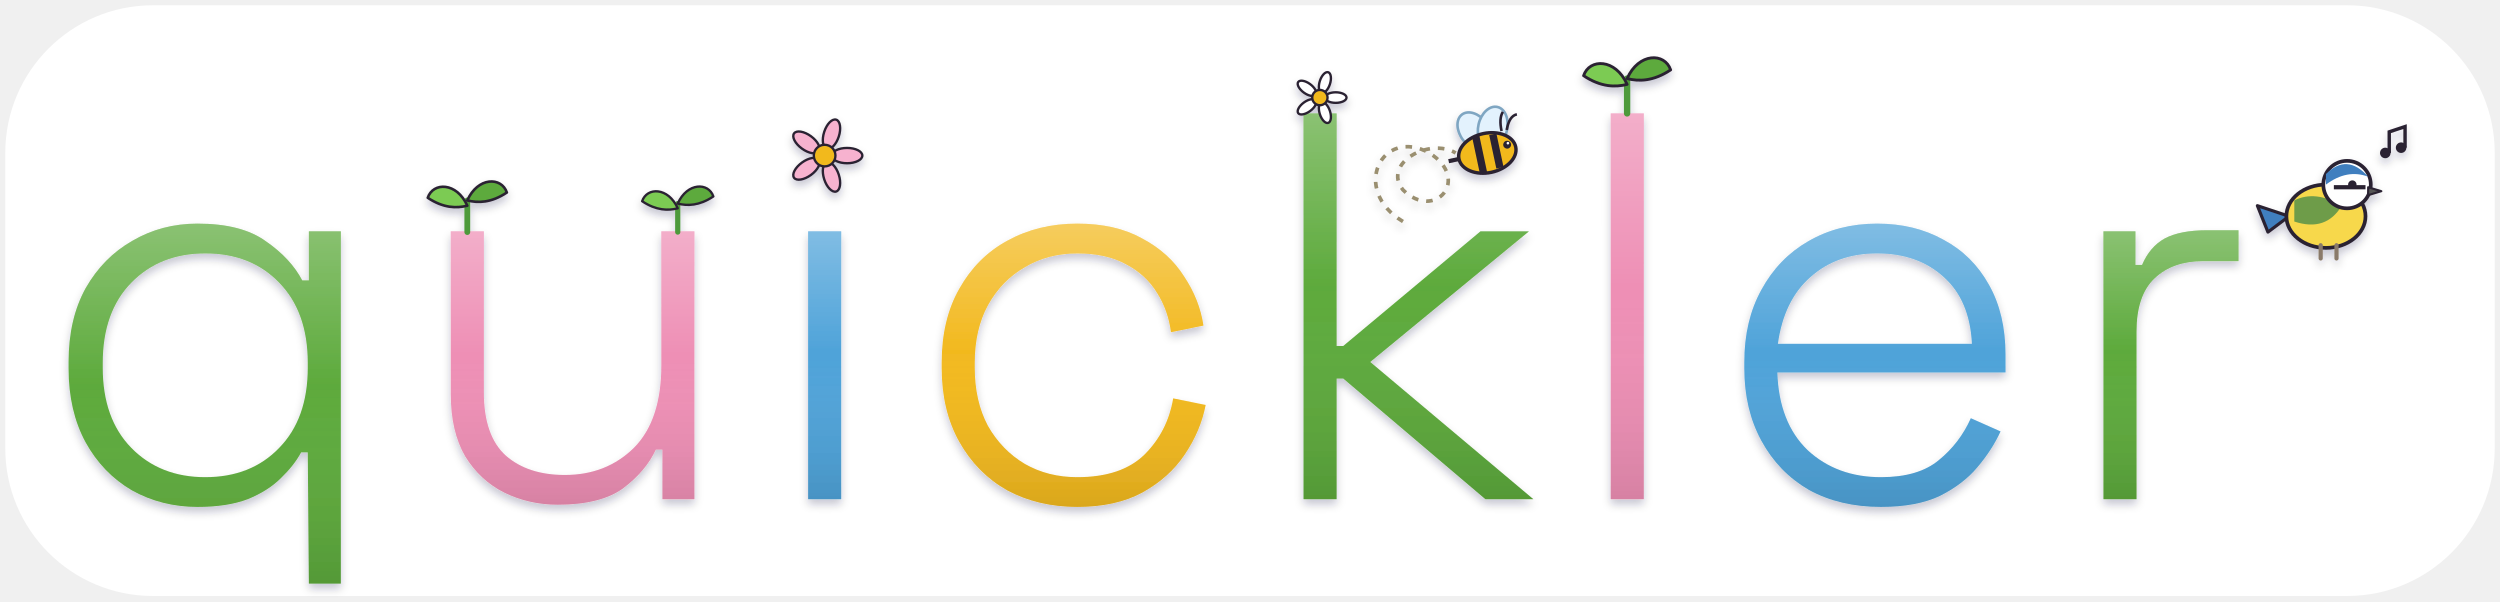
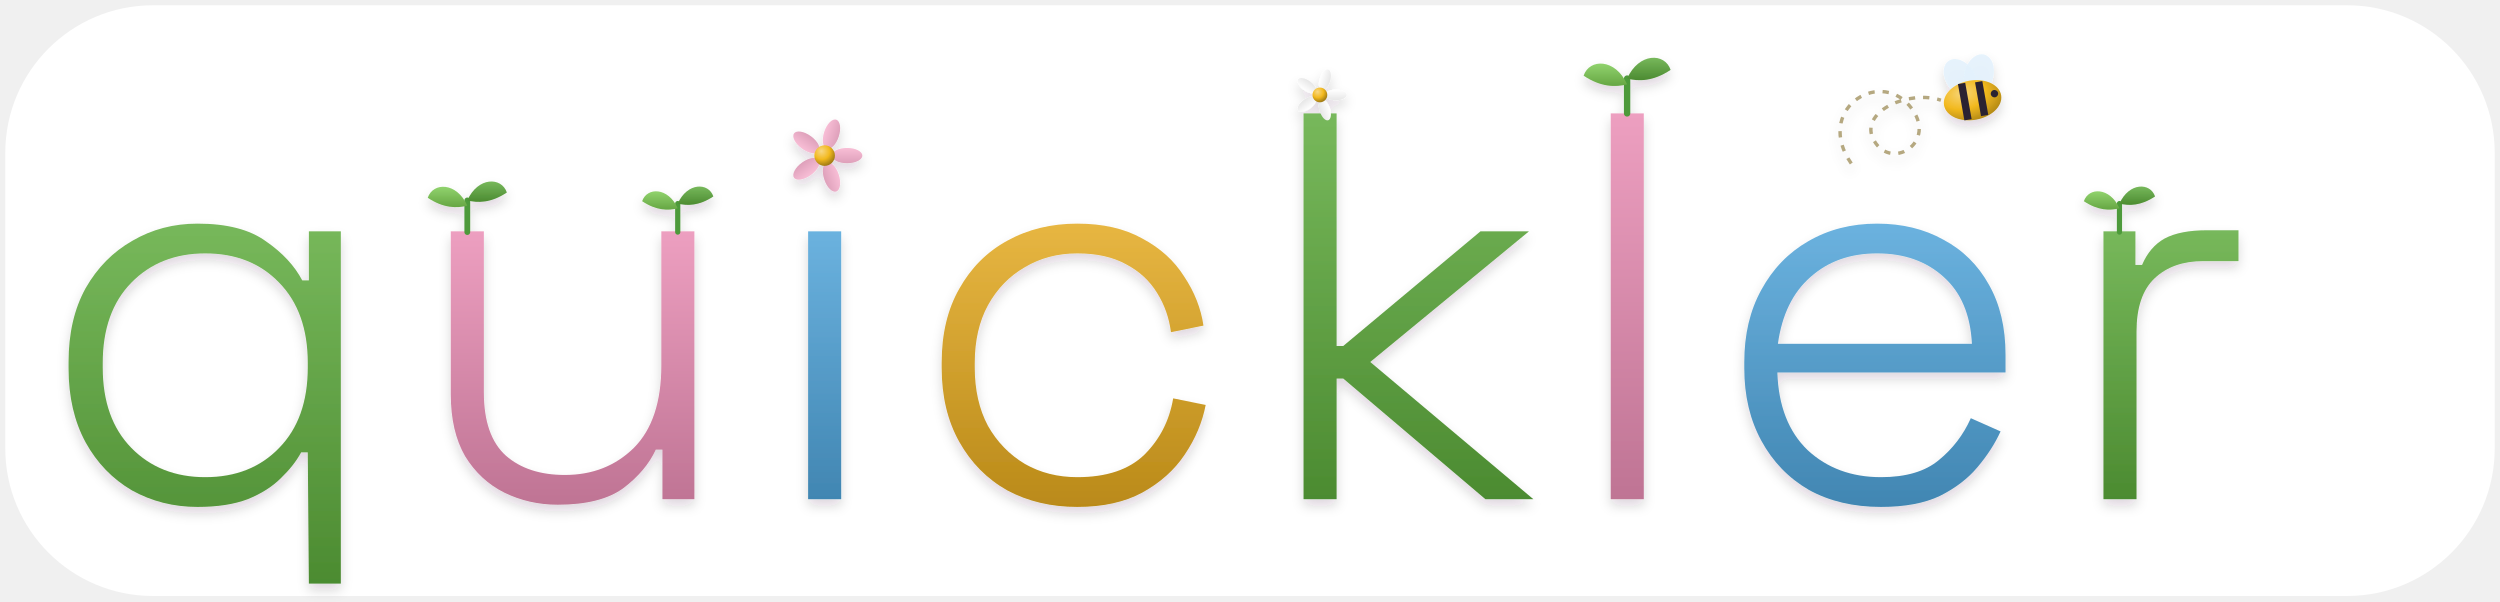
- <svg xmlns="http://www.w3.org/2000/svg" width="1896" height="456" viewBox="-12 -32 948 228" role="img" aria-label="Quickler first day of spring logo">
+ <svg xmlns="http://www.w3.org/2000/svg" width="1896" height="456" viewBox="-12 -32 948 228" role="img" aria-label="Quickler logo">
  <defs>
-     <filter id="ds" x="-5%" y="-10%" width="110%" height="130%">
-       <feDropShadow dx="0" dy="2" stdDeviation="1.6" flood-color="#1b1030" flood-opacity=".22" />
+     <filter id="lift" x="-6%" y="-12%" width="112%" height="134%">
+       <feDropShadow dx="0" dy="2.5" stdDeviation="2.2" flood-color="#241830" flood-opacity=".16" />
    </filter>
-     <linearGradient id="shine" x1="0" y1="0" x2="0" y2="1">
-       <stop stop-color="#fff" stop-opacity=".28" />
-       <stop offset=".45" stop-color="#fff" stop-opacity="0" />
-       <stop offset="1" stop-color="#000" stop-opacity=".10" />
+     <linearGradient id="L5DAA3C" x1="0" y1="0" x2="0" y2="1">
+       <stop stop-color="#77B85B" />
+       <stop offset="1" stop-color="#4C8B31" />
    </linearGradient>
+     <linearGradient id="LE98DB4" x1="0" y1="0" x2="0" y2="1">
+       <stop stop-color="#ED9FC0" />
+       <stop offset="1" stop-color="#BF7494" />
+     </linearGradient>
+     <linearGradient id="L4FA3D9" x1="0" y1="0" x2="0" y2="1">
+       <stop stop-color="#6BB2DF" />
+       <stop offset="1" stop-color="#4186B2" />
+     </linearGradient>
+     <linearGradient id="LE3A81E" x1="0" y1="0" x2="0" y2="1">
+       <stop stop-color="#E7B642" />
+       <stop offset="1" stop-color="#BA8A19" />
+     </linearGradient>
+     <linearGradient id="sl1" x1="0" y1="0" x2="0" y2="1">
+       <stop stop-color="#91D36E" />
+       <stop offset="1" stop-color="#66A643" />
+     </linearGradient>
+     <linearGradient id="sl2" x1="0" y1="0" x2="0" y2="1">
+       <stop stop-color="#77B85B" />
+       <stop offset="1" stop-color="#4C8B31" />
+     </linearGradient>
+     <linearGradient id="blos" x1="0" y1="0" x2="0" y2="1">
+       <stop stop-color="#F8BED6" />
+       <stop offset="1" stop-color="#DEA0BA" />
+     </linearGradient>
+     <radialGradient id="blosc" cx="0.38" cy="0.32" r="0.7" fx="0.34" fy="0.28">
+       <stop stop-color="#F8D884" />
+       <stop offset=".55" stop-color="#F2B91F" />
+       <stop offset="1" stop-color="#9D7814" />
+     </radialGradient>
+     <linearGradient id="blos2" x1="0" y1="0" x2="0" y2="1">
+       <stop stop-color="#FFFFFF" />
+       <stop offset="1" stop-color="#E6E6E6" />
+     </linearGradient>
+     <radialGradient id="blos2c" cx="0.38" cy="0.32" r="0.7" fx="0.34" fy="0.28">
+       <stop stop-color="#F8D884" />
+       <stop offset=".55" stop-color="#F2B91F" />
+       <stop offset="1" stop-color="#9D7814" />
+     </radialGradient>
+     <radialGradient id="bee" cx="0.38" cy="0.32" r="0.7" fx="0.34" fy="0.28">
+       <stop stop-color="#F7D579" />
+       <stop offset=".55" stop-color="#F2B91F" />
+       <stop offset="1" stop-color="#B68B17" />
+     </radialGradient>
  </defs>
  <rect x="-10" y="-30" width="944" height="224" rx="56" fill="#FFFFFF" />
-   <g filter="url(#ds)">
-     <path d="M105.124 189.3L104.706 139.535H102.198C100.387 142.879 97.809 146.153 94.465 149.358C91.26 152.563 87.08 155.21 81.925 157.3C76.77 159.251 70.43 160.226 62.906 160.226C53.849 160.226 45.559 158.136 38.035 153.956C30.65 149.637 24.798 143.576 20.479 135.773C16.16 127.831 14 118.496 14 107.767V105.259C14 94.391 16.16 85.056 20.479 77.253C24.938 69.45 30.859 63.459 38.244 59.279C45.629 54.96 53.849 52.8 62.906 52.8C74.053 52.8 82.691 55.029 88.822 59.488C95.092 63.807 99.69 68.754 102.616 74.327H105.124V55.726H117.246V189.3H105.124ZM65.832 148.94C77.397 148.94 86.732 145.248 93.838 137.863C101.083 130.478 104.706 120.307 104.706 107.349V105.677C104.706 92.719 101.083 82.548 93.838 75.163C86.732 67.778 77.397 64.086 65.832 64.086C54.407 64.086 45.071 67.778 37.826 75.163C30.581 82.548 26.958 92.719 26.958 105.677V107.349C26.958 120.307 30.581 130.478 37.826 137.863C45.071 145.248 54.407 148.94 65.832 148.94Z" fill="#5DAA3C" />
-     <path d="M199.484 159.39C192.239 159.39 185.481 157.857 179.211 154.792C173.081 151.727 168.134 147.129 164.372 140.998C160.75 134.728 158.938 126.925 158.938 117.59V55.726H171.478V116.754C171.478 127.761 174.265 135.773 179.838 140.789C185.412 145.666 192.866 148.104 202.201 148.104C212.651 148.104 221.36 144.69 228.326 137.863C235.293 130.896 238.776 120.446 238.776 106.513V55.726H251.316V157.3H239.194V138.49H236.686C234.178 143.924 230.068 148.801 224.355 153.12C218.643 157.3 210.352 159.39 199.484 159.39Z" fill="#EE8FB5" />
-     <path d="M294.439 157.3V55.726H306.979V157.3H294.439Z" fill="#4FA3D9" />
-     <path d="M396.499 160.226C386.607 160.226 377.759 158.136 369.956 153.956C362.293 149.637 356.232 143.506 351.773 135.564C347.315 127.622 345.085 118.287 345.085 107.558V105.468C345.085 94.6 347.315 85.265 351.773 77.462C356.232 69.52 362.293 63.459 369.956 59.279C377.759 54.96 386.607 52.8 396.499 52.8C406.253 52.8 414.473 54.681 421.161 58.443C427.989 62.066 433.283 66.873 437.045 72.864C440.947 78.716 443.385 84.916 444.36 91.465L432.029 93.973C431.333 88.539 429.591 83.593 426.804 79.134C424.018 74.536 420.116 70.913 415.1 68.266C410.084 65.479 403.884 64.086 396.499 64.086C389.115 64.086 382.496 65.828 376.644 69.311C370.792 72.655 366.125 77.462 362.641 83.732C359.297 89.863 357.625 97.178 357.625 105.677V107.349C357.625 115.848 359.297 123.233 362.641 129.503C366.125 135.634 370.792 140.441 376.644 143.924C382.496 147.268 389.115 148.94 396.499 148.94C407.646 148.94 416.145 146.084 421.997 140.371C427.849 134.519 431.472 127.413 432.865 119.053L445.196 121.561C443.942 128.11 441.295 134.38 437.254 140.371C433.353 146.223 427.989 151.03 421.161 154.792C414.473 158.415 406.253 160.226 396.499 160.226Z" fill="#F2B91F" />
-     <path d="M482.302 157.3V11H494.842V99.198H497.35L549.391 55.726H567.783L507.591 105.259L569.455 157.3H551.272L497.35 111.529H494.842V157.3H482.302Z" fill="#5DAA3C" />
-     <path d="M598.787 157.3V11H611.327V157.3Z" fill="#EE8FB5" />
-     <path d="M701.266 160.226C690.816 160.226 681.689 158.066 673.886 153.747C666.223 149.288 660.232 143.088 655.912 135.146C651.593 127.204 649.433 118.078 649.433 107.767V105.259C649.433 94.809 651.593 85.683 655.912 77.88C660.232 69.938 666.153 63.807 673.677 59.488C681.341 55.029 690.049 52.8 699.802 52.8C709.277 52.8 717.637 54.82 724.883 58.861C732.267 62.762 738.049 68.475 742.229 75.999C746.409 83.384 748.5 92.231 748.5 102.542V109.23H661.974C662.392 121.909 666.223 131.732 673.469 138.699C680.853 145.526 690.119 148.94 701.266 148.94C710.74 148.94 718.055 146.78 723.211 142.461C728.505 138.142 732.546 132.847 735.333 126.577L746.619 131.593C744.529 136.191 741.603 140.719 737.841 145.178C734.218 149.497 729.48 153.12 723.628 156.046C717.776 158.833 710.322 160.226 701.266 160.226ZM662.182 98.362H735.75C735.193 87.355 731.64 78.925 725.091 73.073C718.543 67.082 710.113 64.086 699.802 64.086C689.631 64.086 681.201 67.082 674.513 73.073C667.825 78.925 663.715 87.355 662.182 98.362Z" fill="#4FA3D9" />
-     <path d="M785.63 157.3V55.726H797.752V68.475H800.26C802.21 63.877 805.067 60.533 808.829 58.443C812.73 56.353 818.094 55.308 824.922 55.308H836.835V67.012H823.459C815.795 67.012 809.665 69.172 805.067 73.491C800.469 77.81 798.17 84.568 798.17 93.764V157.3H785.63Z" fill="#5DAA3C" />
-     <path d="M105.124 189.3L104.706 139.535H102.198C100.387 142.879 97.809 146.153 94.465 149.358C91.26 152.563 87.08 155.21 81.925 157.3C76.77 159.251 70.43 160.226 62.906 160.226C53.849 160.226 45.559 158.136 38.035 153.956C30.65 149.637 24.798 143.576 20.479 135.773C16.16 127.831 14 118.496 14 107.767V105.259C14 94.391 16.16 85.056 20.479 77.253C24.938 69.45 30.859 63.459 38.244 59.279C45.629 54.96 53.849 52.8 62.906 52.8C74.053 52.8 82.691 55.029 88.822 59.488C95.092 63.807 99.69 68.754 102.616 74.327H105.124V55.726H117.246V189.3H105.124ZM65.832 148.94C77.397 148.94 86.732 145.248 93.838 137.863C101.083 130.478 104.706 120.307 104.706 107.349V105.677C104.706 92.719 101.083 82.548 93.838 75.163C86.732 67.778 77.397 64.086 65.832 64.086C54.407 64.086 45.071 67.778 37.826 75.163C30.581 82.548 26.958 92.719 26.958 105.677V107.349C26.958 120.307 30.581 130.478 37.826 137.863C45.071 145.248 54.407 148.94 65.832 148.94Z" fill="url(#shine)" />
-     <path d="M199.484 159.39C192.239 159.39 185.481 157.857 179.211 154.792C173.081 151.727 168.134 147.129 164.372 140.998C160.75 134.728 158.938 126.925 158.938 117.59V55.726H171.478V116.754C171.478 127.761 174.265 135.773 179.838 140.789C185.412 145.666 192.866 148.104 202.201 148.104C212.651 148.104 221.36 144.69 228.326 137.863C235.293 130.896 238.776 120.446 238.776 106.513V55.726H251.316V157.3H239.194V138.49H236.686C234.178 143.924 230.068 148.801 224.355 153.12C218.643 157.3 210.352 159.39 199.484 159.39Z" fill="url(#shine)" />
-     <path d="M294.439 157.3V55.726H306.979V157.3H294.439Z" fill="url(#shine)" />
-     <path d="M396.499 160.226C386.607 160.226 377.759 158.136 369.956 153.956C362.293 149.637 356.232 143.506 351.773 135.564C347.315 127.622 345.085 118.287 345.085 107.558V105.468C345.085 94.6 347.315 85.265 351.773 77.462C356.232 69.52 362.293 63.459 369.956 59.279C377.759 54.96 386.607 52.8 396.499 52.8C406.253 52.8 414.473 54.681 421.161 58.443C427.989 62.066 433.283 66.873 437.045 72.864C440.947 78.716 443.385 84.916 444.36 91.465L432.029 93.973C431.333 88.539 429.591 83.593 426.804 79.134C424.018 74.536 420.116 70.913 415.1 68.266C410.084 65.479 403.884 64.086 396.499 64.086C389.115 64.086 382.496 65.828 376.644 69.311C370.792 72.655 366.125 77.462 362.641 83.732C359.297 89.863 357.625 97.178 357.625 105.677V107.349C357.625 115.848 359.297 123.233 362.641 129.503C366.125 135.634 370.792 140.441 376.644 143.924C382.496 147.268 389.115 148.94 396.499 148.94C407.646 148.94 416.145 146.084 421.997 140.371C427.849 134.519 431.472 127.413 432.865 119.053L445.196 121.561C443.942 128.11 441.295 134.38 437.254 140.371C433.353 146.223 427.989 151.03 421.161 154.792C414.473 158.415 406.253 160.226 396.499 160.226Z" fill="url(#shine)" />
-     <path d="M482.302 157.3V11H494.842V99.198H497.35L549.391 55.726H567.783L507.591 105.259L569.455 157.3H551.272L497.35 111.529H494.842V157.3H482.302Z" fill="url(#shine)" />
-     <path d="M598.787 157.3V11H611.327V157.3Z" fill="url(#shine)" />
-     <path d="M701.266 160.226C690.816 160.226 681.689 158.066 673.886 153.747C666.223 149.288 660.232 143.088 655.912 135.146C651.593 127.204 649.433 118.078 649.433 107.767V105.259C649.433 94.809 651.593 85.683 655.912 77.88C660.232 69.938 666.153 63.807 673.677 59.488C681.341 55.029 690.049 52.8 699.802 52.8C709.277 52.8 717.637 54.82 724.883 58.861C732.267 62.762 738.049 68.475 742.229 75.999C746.409 83.384 748.5 92.231 748.5 102.542V109.23H661.974C662.392 121.909 666.223 131.732 673.469 138.699C680.853 145.526 690.119 148.94 701.266 148.94C710.74 148.94 718.055 146.78 723.211 142.461C728.505 138.142 732.546 132.847 735.333 126.577L746.619 131.593C744.529 136.191 741.603 140.719 737.841 145.178C734.218 149.497 729.48 153.12 723.628 156.046C717.776 158.833 710.322 160.226 701.266 160.226ZM662.182 98.362H735.75C735.193 87.355 731.64 78.925 725.091 73.073C718.543 67.082 710.113 64.086 699.802 64.086C689.631 64.086 681.201 67.082 674.513 73.073C667.825 78.925 663.715 87.355 662.182 98.362Z" fill="url(#shine)" />
-     <path d="M785.63 157.3V55.726H797.752V68.475H800.26C802.21 63.877 805.067 60.533 808.829 58.443C812.73 56.353 818.094 55.308 824.922 55.308H836.835V67.012H823.459C815.795 67.012 809.665 69.172 805.067 73.491C800.469 77.81 798.17 84.568 798.17 93.764V157.3H785.63Z" fill="url(#shine)" />
+   <g filter="url(#lift)">
+     <path d="M105.124 189.3L104.706 139.535H102.198C100.387 142.879 97.809 146.153 94.465 149.358C91.26 152.563 87.08 155.21 81.925 157.3C76.77 159.251 70.43 160.226 62.906 160.226C53.849 160.226 45.559 158.136 38.035 153.956C30.65 149.637 24.798 143.576 20.479 135.773C16.16 127.831 14 118.496 14 107.767V105.259C14 94.391 16.16 85.056 20.479 77.253C24.938 69.45 30.859 63.459 38.244 59.279C45.629 54.96 53.849 52.8 62.906 52.8C74.053 52.8 82.691 55.029 88.822 59.488C95.092 63.807 99.69 68.754 102.616 74.327H105.124V55.726H117.246V189.3H105.124ZM65.832 148.94C77.397 148.94 86.732 145.248 93.838 137.863C101.083 130.478 104.706 120.307 104.706 107.349V105.677C104.706 92.719 101.083 82.548 93.838 75.163C86.732 67.778 77.397 64.086 65.832 64.086C54.407 64.086 45.071 67.778 37.826 75.163C30.581 82.548 26.958 92.719 26.958 105.677V107.349C26.958 120.307 30.581 130.478 37.826 137.863C45.071 145.248 54.407 148.94 65.832 148.94Z" fill="url(#L5DAA3C)" />
+     <path d="M199.484 159.39C192.239 159.39 185.481 157.857 179.211 154.792C173.081 151.727 168.134 147.129 164.372 140.998C160.75 134.728 158.938 126.925 158.938 117.59V55.726H171.478V116.754C171.478 127.761 174.265 135.773 179.838 140.789C185.412 145.666 192.866 148.104 202.201 148.104C212.651 148.104 221.36 144.69 228.326 137.863C235.293 130.896 238.776 120.446 238.776 106.513V55.726H251.316V157.3H239.194V138.49H236.686C234.178 143.924 230.068 148.801 224.355 153.12C218.643 157.3 210.352 159.39 199.484 159.39Z" fill="url(#LE98DB4)" />
+     <path d="M294.439 157.3V55.726H306.979V157.3H294.439Z" fill="url(#L4FA3D9)" />
+     <path d="M396.499 160.226C386.607 160.226 377.759 158.136 369.956 153.956C362.293 149.637 356.232 143.506 351.773 135.564C347.315 127.622 345.085 118.287 345.085 107.558V105.468C345.085 94.6 347.315 85.265 351.773 77.462C356.232 69.52 362.293 63.459 369.956 59.279C377.759 54.96 386.607 52.8 396.499 52.8C406.253 52.8 414.473 54.681 421.161 58.443C427.989 62.066 433.283 66.873 437.045 72.864C440.947 78.716 443.385 84.916 444.36 91.465L432.029 93.973C431.333 88.539 429.591 83.593 426.804 79.134C424.018 74.536 420.116 70.913 415.1 68.266C410.084 65.479 403.884 64.086 396.499 64.086C389.115 64.086 382.496 65.828 376.644 69.311C370.792 72.655 366.125 77.462 362.641 83.732C359.297 89.863 357.625 97.178 357.625 105.677V107.349C357.625 115.848 359.297 123.233 362.641 129.503C366.125 135.634 370.792 140.441 376.644 143.924C382.496 147.268 389.115 148.94 396.499 148.94C407.646 148.94 416.145 146.084 421.997 140.371C427.849 134.519 431.472 127.413 432.865 119.053L445.196 121.561C443.942 128.11 441.295 134.38 437.254 140.371C433.353 146.223 427.989 151.03 421.161 154.792C414.473 158.415 406.253 160.226 396.499 160.226Z" fill="url(#LE3A81E)" />
+     <path d="M482.302 157.3V11H494.842V99.198H497.35L549.391 55.726H567.783L507.591 105.259L569.455 157.3H551.272L497.35 111.529H494.842V157.3H482.302Z" fill="url(#L5DAA3C)" />
+     <path d="M598.787 157.3V11H611.327V157.3Z" fill="url(#LE98DB4)" />
+     <path d="M701.266 160.226C690.816 160.226 681.689 158.066 673.886 153.747C666.223 149.288 660.232 143.088 655.912 135.146C651.593 127.204 649.433 118.078 649.433 107.767V105.259C649.433 94.809 651.593 85.683 655.912 77.88C660.232 69.938 666.153 63.807 673.677 59.488C681.341 55.029 690.049 52.8 699.802 52.8C709.277 52.8 717.637 54.82 724.883 58.861C732.267 62.762 738.049 68.475 742.229 75.999C746.409 83.384 748.5 92.231 748.5 102.542V109.23H661.974C662.392 121.909 666.223 131.732 673.469 138.699C680.853 145.526 690.119 148.94 701.266 148.94C710.74 148.94 718.055 146.78 723.211 142.461C728.505 138.142 732.546 132.847 735.333 126.577L746.619 131.593C744.529 136.191 741.603 140.719 737.841 145.178C734.218 149.497 729.48 153.12 723.628 156.046C717.776 158.833 710.322 160.226 701.266 160.226ZM662.182 98.362H735.75C735.193 87.355 731.64 78.925 725.091 73.073C718.543 67.082 710.113 64.086 699.802 64.086C689.631 64.086 681.201 67.082 674.513 73.073C667.825 78.925 663.715 87.355 662.182 98.362Z" fill="url(#L4FA3D9)" />
+     <path d="M785.63 157.3V55.726H797.752V68.475H800.26C802.21 63.877 805.067 60.533 808.829 58.443C812.73 56.353 818.094 55.308 824.922 55.308H836.835V67.012H823.459C815.795 67.012 809.665 69.172 805.067 73.491C800.469 77.81 798.17 84.568 798.17 93.764V157.3H785.63Z" fill="url(#L5DAA3C)" />
    <g transform="translate(165.2 56) scale(1)">
      <path d="M0 0 V-12" stroke="#4E9A3A" stroke-width="2.2" stroke-linecap="round" />
-       <path d="M0 -10 C-4 -19 -13 -19 -15 -13 C-9 -9 -4 -9 0 -10Z" fill="#7CCB52" stroke="#2B2233" stroke-width="1" stroke-linejoin="round" stroke-linecap="round" />
-       <path d="M0 -12 C4 -21 13 -21 15 -15 C9 -11 4 -11 0 -12Z" fill="#5DAA3C" stroke="#2B2233" stroke-width="1" stroke-linejoin="round" stroke-linecap="round" />
+       <path d="M0 -10 C-4 -19 -13 -19 -15 -13 C-9 -9 -4 -9 0 -10Z" fill="url(#sl1)" />
+       <path d="M0 -12 C4 -21 13 -21 15 -15 C9 -11 4 -11 0 -12Z" fill="url(#sl2)" />
    </g>
    <g transform="translate(245 56) scale(0.9)">
      <path d="M0 0 V-12" stroke="#4E9A3A" stroke-width="2.2" stroke-linecap="round" />
-       <path d="M0 -10 C-4 -19 -13 -19 -15 -13 C-9 -9 -4 -9 0 -10Z" fill="#7CCB52" stroke="#2B2233" stroke-width="1" stroke-linejoin="round" stroke-linecap="round" />
-       <path d="M0 -12 C4 -21 13 -21 15 -15 C9 -11 4 -11 0 -12Z" fill="#5DAA3C" stroke="#2B2233" stroke-width="1" stroke-linejoin="round" stroke-linecap="round" />
+       <path d="M0 -10 C-4 -19 -13 -19 -15 -13 C-9 -9 -4 -9 0 -10Z" fill="url(#sl1)" />
+       <path d="M0 -12 C4 -21 13 -21 15 -15 C9 -11 4 -11 0 -12Z" fill="url(#sl2)" />
    </g>
    <g transform="translate(605 11) scale(1.1)">
      <path d="M0 0 V-12" stroke="#4E9A3A" stroke-width="2.2" stroke-linecap="round" />
-       <path d="M0 -10 C-4 -19 -13 -19 -15 -13 C-9 -9 -4 -9 0 -10Z" fill="#7CCB52" stroke="#2B2233" stroke-width="1" stroke-linejoin="round" stroke-linecap="round" />
-       <path d="M0 -12 C4 -21 13 -21 15 -15 C9 -11 4 -11 0 -12Z" fill="#5DAA3C" stroke="#2B2233" stroke-width="1" stroke-linejoin="round" stroke-linecap="round" />
+       <path d="M0 -10 C-4 -19 -13 -19 -15 -13 C-9 -9 -4 -9 0 -10Z" fill="url(#sl1)" />
+       <path d="M0 -12 C4 -21 13 -21 15 -15 C9 -11 4 -11 0 -12Z" fill="url(#sl2)" />
    </g>
-     <ellipse cx="309.2" cy="27.0" rx="5.8" ry="2.9" transform="rotate(0 309.2 27.0)" fill="#F7B2CF" stroke="#2B2233" stroke-width="0.9" stroke-linejoin="round" stroke-linecap="round" />
-     <ellipse cx="303.3" cy="35.1" rx="5.8" ry="2.9" transform="rotate(72 303.3 35.1)" fill="#F7B2CF" stroke="#2B2233" stroke-width="0.9" stroke-linejoin="round" stroke-linecap="round" />
-     <ellipse cx="293.8" cy="32.0" rx="5.8" ry="2.9" transform="rotate(144 293.8 32.0)" fill="#F7B2CF" stroke="#2B2233" stroke-width="0.9" stroke-linejoin="round" stroke-linecap="round" />
-     <ellipse cx="293.8" cy="22.0" rx="5.8" ry="2.9" transform="rotate(216 293.8 22.0)" fill="#F7B2CF" stroke="#2B2233" stroke-width="0.9" stroke-linejoin="round" stroke-linecap="round" />
-     <ellipse cx="303.3" cy="18.9" rx="5.8" ry="2.9" transform="rotate(288 303.3 18.9)" fill="#F7B2CF" stroke="#2B2233" stroke-width="0.9" stroke-linejoin="round" stroke-linecap="round" />
-     <circle cx="300.7" cy="27" r="4.1" fill="#F2B91F" stroke="#2B2233" stroke-width="0.9" stroke-linejoin="round" stroke-linecap="round" />
-     <ellipse cx="494.5" cy="5.0" rx="4.1" ry="2.0" transform="rotate(0 494.5 5.0)" fill="#FFFFFF" stroke="#2B2233" stroke-width="0.9" stroke-linejoin="round" stroke-linecap="round" />
-     <ellipse cx="490.4" cy="10.7" rx="4.1" ry="2.0" transform="rotate(72 490.4 10.7)" fill="#FFFFFF" stroke="#2B2233" stroke-width="0.9" stroke-linejoin="round" stroke-linecap="round" />
-     <ellipse cx="483.6" cy="8.5" rx="4.1" ry="2.0" transform="rotate(144 483.6 8.5)" fill="#FFFFFF" stroke="#2B2233" stroke-width="0.9" stroke-linejoin="round" stroke-linecap="round" />
-     <ellipse cx="483.6" cy="1.5" rx="4.1" ry="2.0" transform="rotate(216 483.6 1.5)" fill="#FFFFFF" stroke="#2B2233" stroke-width="0.9" stroke-linejoin="round" stroke-linecap="round" />
-     <ellipse cx="490.4" cy="-0.7" rx="4.1" ry="2.0" transform="rotate(288 490.4 -0.7)" fill="#FFFFFF" stroke="#2B2233" stroke-width="0.9" stroke-linejoin="round" stroke-linecap="round" />
-     <circle cx="488.5" cy="5" r="2.9" fill="#F2B91F" stroke="#2B2233" stroke-width="0.9" stroke-linejoin="round" stroke-linecap="round" />
-     <path d="M520 52 C500 40 512 16 530 26 C546 36 532 52 520 40 C512 30 530 20 540 26" stroke="#9A8F70" stroke-width="1.4" stroke-dasharray="2.5 3" fill="none" />
-     <g transform="translate(552 26) rotate(-12)">
-       <ellipse cx="-3" cy="-9" rx="5.5" ry="8" fill="#E3F2FD" stroke="#7FA6C2" stroke-width="1" stroke-linejoin="round" stroke-linecap="round" transform="rotate(-25 -3 -9)" />
-       <ellipse cx="4" cy="-9" rx="5.5" ry="8" fill="#E3F2FD" stroke="#7FA6C2" stroke-width="1" stroke-linejoin="round" stroke-linecap="round" transform="rotate(25 4 -9)" />
-       <ellipse rx="11" ry="7.5" fill="#F2B91F" stroke="#2B2233" stroke-width="1.3" stroke-linejoin="round" stroke-linecap="round" />
+     <g transform="translate(791.7 56) scale(0.9)">
+       <path d="M0 0 V-12" stroke="#4E9A3A" stroke-width="2.2" stroke-linecap="round" />
+       <path d="M0 -10 C-4 -19 -13 -19 -15 -13 C-9 -9 -4 -9 0 -10Z" fill="url(#sl1)" />
+       <path d="M0 -12 C4 -21 13 -21 15 -15 C9 -11 4 -11 0 -12Z" fill="url(#sl2)" />
+     </g>
+     <ellipse cx="309.2" cy="27.0" rx="5.8" ry="2.9" transform="rotate(0 309.2 27.0)" fill="url(#blos)" />
+     <ellipse cx="303.3" cy="35.1" rx="5.8" ry="2.9" transform="rotate(72 303.3 35.1)" fill="url(#blos)" />
+     <ellipse cx="293.8" cy="32.0" rx="5.8" ry="2.9" transform="rotate(144 293.8 32.0)" fill="url(#blos)" />
+     <ellipse cx="293.8" cy="22.0" rx="5.8" ry="2.9" transform="rotate(216 293.8 22.0)" fill="url(#blos)" />
+     <ellipse cx="303.3" cy="18.9" rx="5.8" ry="2.9" transform="rotate(288 303.3 18.9)" fill="url(#blos)" />
+     <circle cx="300.7" cy="27" r="3.9" fill="url(#blosc)" />
+     <ellipse cx="494.5" cy="4.0" rx="4.1" ry="2.0" transform="rotate(0 494.5 4.0)" fill="url(#blos2)" />
+     <ellipse cx="490.4" cy="9.7" rx="4.1" ry="2.0" transform="rotate(72 490.4 9.7)" fill="url(#blos2)" />
+     <ellipse cx="483.6" cy="7.5" rx="4.1" ry="2.0" transform="rotate(144 483.6 7.5)" fill="url(#blos2)" />
+     <ellipse cx="483.6" cy="0.5" rx="4.1" ry="2.0" transform="rotate(216 483.6 0.5)" fill="url(#blos2)" />
+     <ellipse cx="490.4" cy="-1.7" rx="4.1" ry="2.0" transform="rotate(288 490.4 -1.7)" fill="url(#blos2)" />
+     <circle cx="488.5" cy="4" r="2.8" fill="url(#blos2c)" />
+     <path d="M690 30 C676 10 700 -6 712 8 C724 22 704 34 698 20 C694 10 712 2 724 6" stroke="#B5A880" stroke-width="1.3" stroke-dasharray="2.4 3" fill="none" />
+     <g transform="translate(736 6) rotate(-10)">
+       <ellipse cx="-3" cy="-9" rx="5.5" ry="8" fill="#E3F2FD" opacity=".9" transform="rotate(-25 -3 -9)" />
+       <ellipse cx="4" cy="-9" rx="5.5" ry="8" fill="#E3F2FD" opacity=".9" transform="rotate(25 4 -9)" />
+       <ellipse rx="11" ry="7.5" fill="url(#bee)" />
      <path d="M-3 -7 V7 M3.5 -6.5 V6.5" stroke="#2B2233" stroke-width="2.8" />
-       <path d="M-11 0 L-15 0" stroke="#2B2233" stroke-width="1.6" />
-       <circle cx="8" cy="-1.5" r="1.5" fill="#2B2233" />
-       <circle cx="8.4" cy="-2" r=".5" fill="#fff" />
-       <path d="M9 -7 Q11 -12 14 -12 M7 -7 Q7 -12 9 -14" stroke="#2B2233" stroke-width="1" fill="none" />
-     </g>
-     <g transform="translate(870 44)">
-       <path d="M-14 6 L-26 2 L-22 12Z" fill="#3F7FBF" stroke="#2B2233" stroke-width="1.2" stroke-linejoin="round" stroke-linecap="round" />
-       <ellipse cx="0" cy="6" rx="15" ry="12" fill="#F7D84B" stroke="#2B2233" stroke-width="1.4" stroke-linejoin="round" stroke-linecap="round" />
-       <path d="M-12 0 Q-4 -4 6 2 Q0 12 -12 8Z" fill="#6E9C4A" />
-       <circle cx="8" cy="-6" r="9" fill="#fff" stroke="#2B2233" stroke-width="1.4" stroke-linejoin="round" stroke-linecap="round" />
-       <path d="M0 -10 Q8 -18 16 -9 Q8 -12 0 -6Z" fill="#3F7FBF" />
-       <path d="M3 -5 L15 -5" stroke="#2B2233" stroke-width="1.6" />
-       <circle cx="10" cy="-6" r="1.6" fill="#2B2233" />
-       <path d="M16 -5 L21 -3.5 L16 -2Z" fill="#555" stroke="#2B2233" stroke-width="0.8" stroke-linejoin="round" stroke-linecap="round" />
-       <path d="M-2 17 V22 M4 17 V22" stroke="#8A7A6A" stroke-width="1.6" stroke-linecap="round" />
-       <path d="M24 -18 v-8 l6 -2 v8" stroke="#2B2233" stroke-width="1.3" fill="none" />
-       <circle cx="22.5" cy="-18" r="2" fill="#2B2233" />
-       <circle cx="28.5" cy="-20" r="2" fill="#2B2233" />
+       <circle cx="8.6" cy="-1" r="1.4" fill="#2B2233" />
    </g>
  </g>
</svg>
